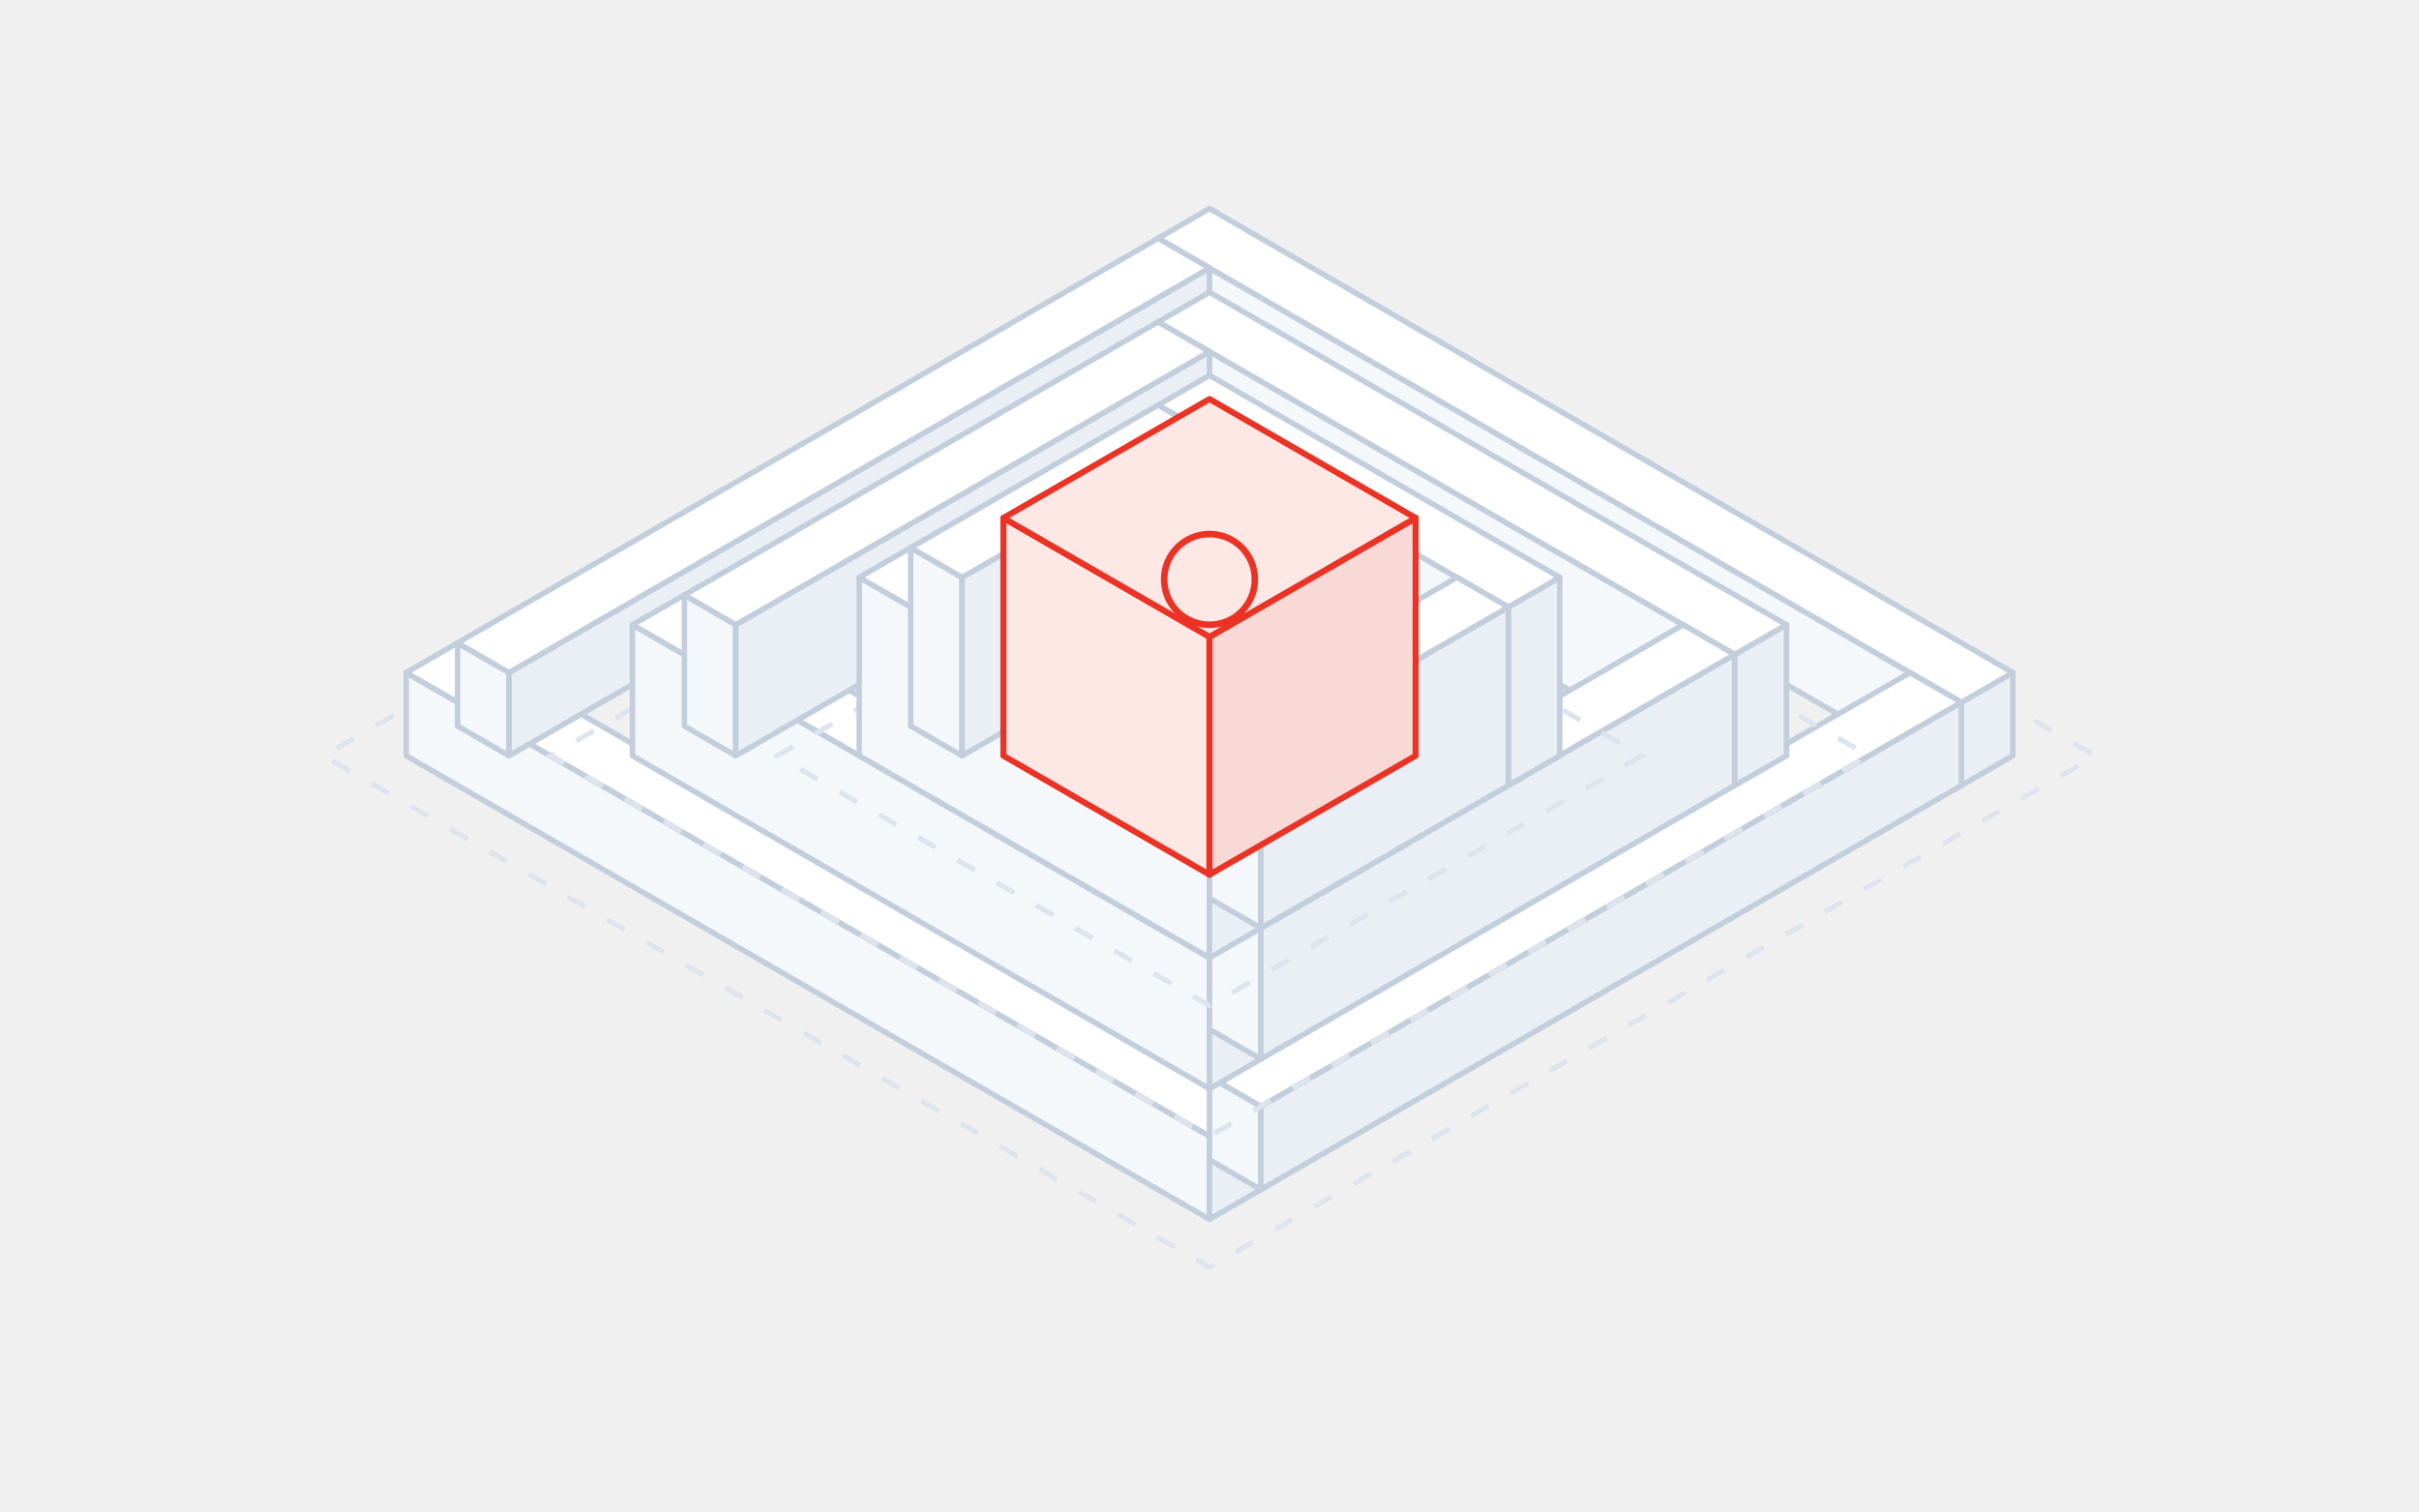
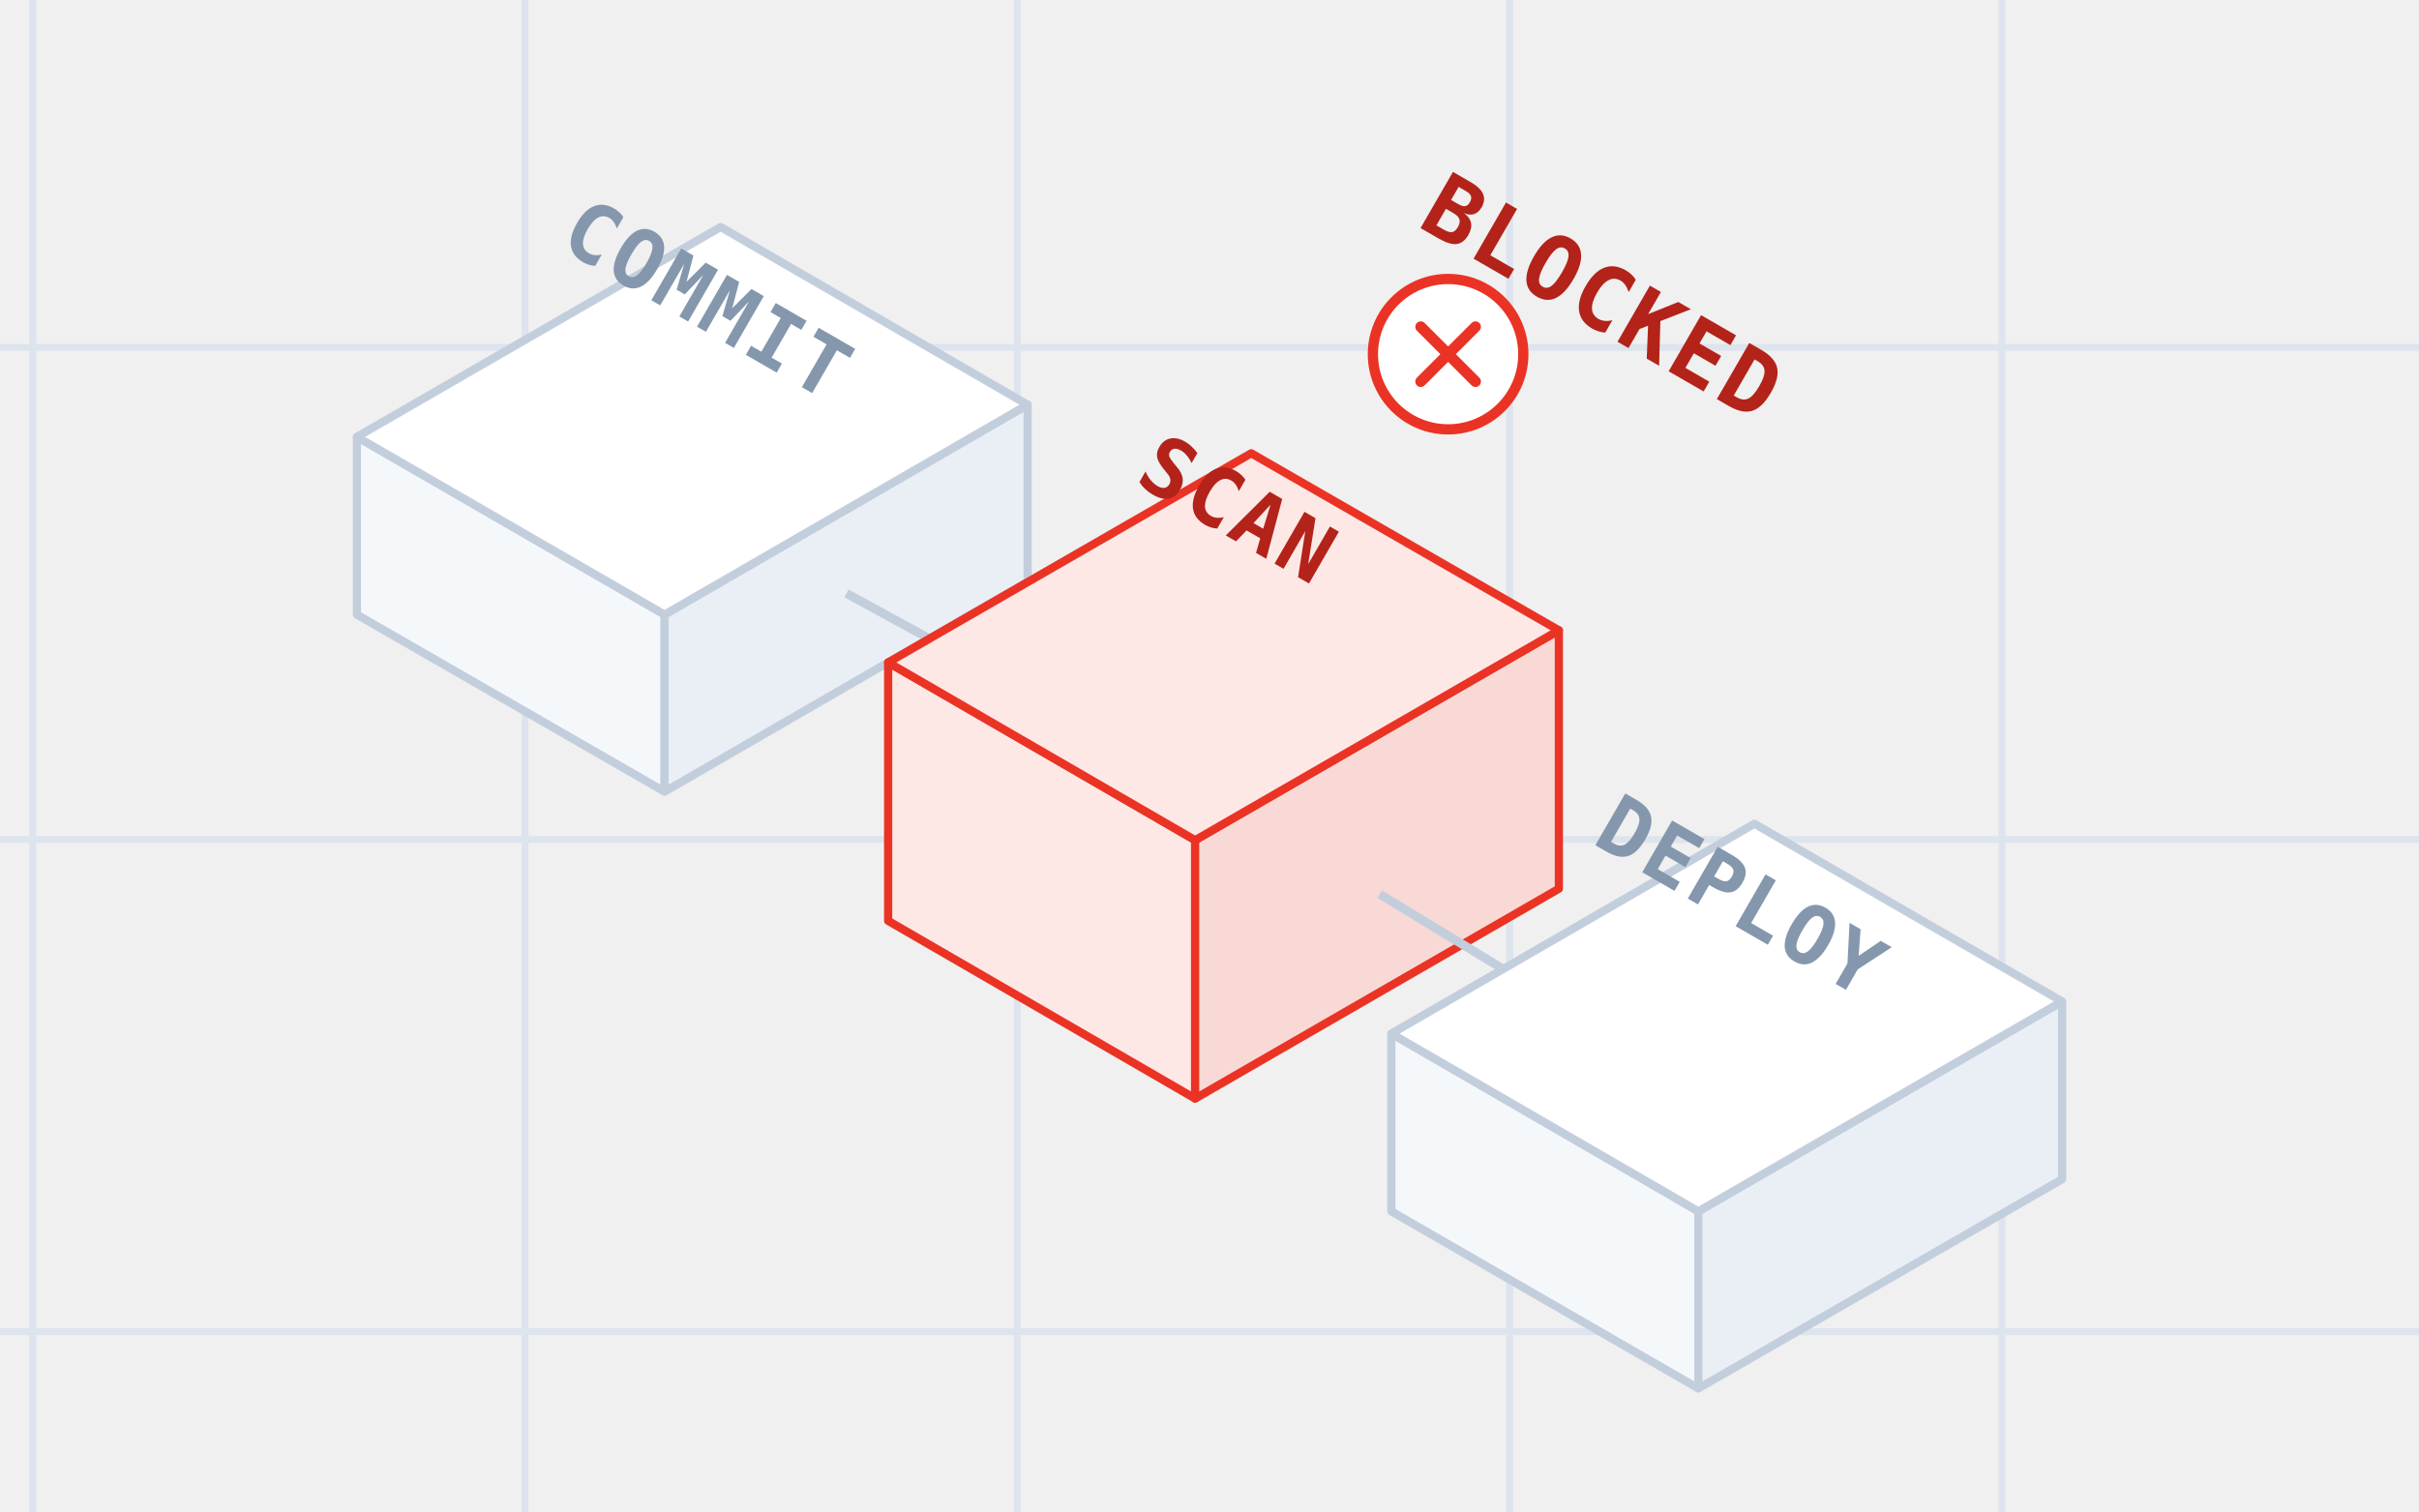
- <svg xmlns="http://www.w3.org/2000/svg" viewBox="0 0 480 300" width="480" height="300" fill="none" role="presentation">
+ <svg xmlns="http://www.w3.org/2000/svg" viewBox="67.2 21.2 353.8 221.1" width="480" height="300" fill="none" role="presentation">
  <style>
    .fl-security { animation: fl-security 6s ease-in-out infinite; transform-origin: center; }
    @keyframes fl-security { 0%,100% { transform: translateY(0) } 50% { transform: translateY(-5px) } }
    .pulse-security { animation: pulse-security 3.2s ease-in-out infinite; transform-origin: center; }
    @keyframes pulse-security { 0%,100% { opacity: .35 } 50% { opacity: 1 } }
    .draw-security { stroke-dasharray: 220; animation: draw-security 5s ease-in-out infinite; }
    @keyframes draw-security { 0% { stroke-dashoffset: 220 } 45%,100% { stroke-dashoffset: 0 } }

    @media (prefers-reduced-motion: reduce) {
      .fl-security, .pulse-security, .draw-security { animation: none; }
      .draw-security { stroke-dasharray: none; }
    }
  </style>
-   <polygon points="240.0,48.5 415.8,150.0 240.0,251.5 64.2,150.0" fill="none" stroke="#dde4ed" stroke-width="1" stroke-dasharray="4 5" />
-   <polygon points="229.8,47.3 389.2,139.4 389.2,155.9 229.8,63.9" fill="#f5f8fb" stroke="#c3cedd" stroke-width="1.1" stroke-linejoin="round" />
-   <polygon points="399.4,133.5 389.2,139.4 389.2,155.9 399.4,150.0" fill="#eaeff6" stroke="#c3cedd" stroke-width="1.1" stroke-linejoin="round" />
-   <polygon points="240.0,41.4 399.4,133.5 389.2,139.4 229.8,47.3" fill="#ffffff" stroke="#c3cedd" stroke-width="1.1" stroke-linejoin="round" />
-   <polygon points="80.6,133.5 240.0,225.5 240.0,242.0 80.6,150.0" fill="#f5f8fb" stroke="#c3cedd" stroke-width="1.1" stroke-linejoin="round" />
-   <polygon points="250.2,219.6 240.0,225.5 240.0,242.0 250.2,236.1" fill="#eaeff6" stroke="#c3cedd" stroke-width="1.1" stroke-linejoin="round" />
-   <polygon points="90.8,127.6 250.2,219.6 240.0,225.5 80.6,133.5" fill="#ffffff" stroke="#c3cedd" stroke-width="1.1" stroke-linejoin="round" />
-   <polygon points="90.8,127.6 101.0,133.5 101.0,150.0 90.8,144.1" fill="#f5f8fb" stroke="#c3cedd" stroke-width="1.1" stroke-linejoin="round" />
-   <polygon points="240.0,53.2 101.0,133.5 101.0,150.0 240.0,69.8" fill="#eaeff6" stroke="#c3cedd" stroke-width="1.1" stroke-linejoin="round" />
-   <polygon points="229.8,47.3 240.0,53.2 101.0,133.5 90.8,127.6" fill="#ffffff" stroke="#c3cedd" stroke-width="1.1" stroke-linejoin="round" />
-   <polygon points="240.0,213.7 250.2,219.6 250.2,236.1 240.0,230.2" fill="#f5f8fb" stroke="#c3cedd" stroke-width="1.1" stroke-linejoin="round" />
-   <polygon points="389.2,139.4 250.2,219.6 250.2,236.1 389.2,155.9" fill="#eaeff6" stroke="#c3cedd" stroke-width="1.1" stroke-linejoin="round" />
-   <polygon points="379.0,133.5 389.2,139.4 250.2,219.6 240.0,213.7" fill="#ffffff" stroke="#c3cedd" stroke-width="1.1" stroke-linejoin="round" />
-   <polygon points="240.0,74.5 370.8,150.0 240.0,225.5 109.2,150.0" fill="none" stroke="#dde4ed" stroke-width="1" stroke-dasharray="4 5" />
-   <polygon points="229.8,63.9 344.2,129.9 344.2,155.9 229.8,89.8" fill="#f5f8fb" stroke="#c3cedd" stroke-width="1.1" stroke-linejoin="round" />
-   <polygon points="354.5,124.0 344.2,129.9 344.2,155.9 354.5,150.0" fill="#eaeff6" stroke="#c3cedd" stroke-width="1.1" stroke-linejoin="round" />
-   <polygon points="240.0,58.0 354.5,124.0 344.2,129.9 229.8,63.9" fill="#ffffff" stroke="#c3cedd" stroke-width="1.1" stroke-linejoin="round" />
-   <polygon points="125.5,124.0 240.0,190.1 240.0,216.1 125.5,150.0" fill="#f5f8fb" stroke="#c3cedd" stroke-width="1.1" stroke-linejoin="round" />
-   <polygon points="250.2,184.2 240.0,190.1 240.0,216.1 250.2,210.2" fill="#eaeff6" stroke="#c3cedd" stroke-width="1.1" stroke-linejoin="round" />
-   <polygon points="135.8,118.1 250.2,184.2 240.0,190.1 125.5,124.0" fill="#ffffff" stroke="#c3cedd" stroke-width="1.1" stroke-linejoin="round" />
-   <polygon points="135.8,118.1 146.0,124.0 146.0,150.0 135.8,144.1" fill="#f5f8fb" stroke="#c3cedd" stroke-width="1.1" stroke-linejoin="round" />
-   <polygon points="240.0,69.8 146.0,124.0 146.0,150.0 240.0,95.7" fill="#eaeff6" stroke="#c3cedd" stroke-width="1.1" stroke-linejoin="round" />
-   <polygon points="229.8,63.9 240.0,69.8 146.0,124.0 135.8,118.1" fill="#ffffff" stroke="#c3cedd" stroke-width="1.1" stroke-linejoin="round" />
-   <polygon points="240.0,178.3 250.2,184.2 250.2,210.2 240.0,204.3" fill="#f5f8fb" stroke="#c3cedd" stroke-width="1.1" stroke-linejoin="round" />
-   <polygon points="344.2,129.9 250.2,184.2 250.2,210.2 344.2,155.9" fill="#eaeff6" stroke="#c3cedd" stroke-width="1.1" stroke-linejoin="round" />
-   <polygon points="334.0,124.0 344.2,129.9 250.2,184.2 240.0,178.3" fill="#ffffff" stroke="#c3cedd" stroke-width="1.1" stroke-linejoin="round" />
-   <polygon points="240.0,100.4 325.8,150.0 240.0,199.6 154.2,150.0" fill="none" stroke="#dde4ed" stroke-width="1" stroke-dasharray="4 5" />
-   <polygon points="229.8,80.4 299.3,120.5 299.3,155.9 229.8,115.8" fill="#f5f8fb" stroke="#c3cedd" stroke-width="1.1" stroke-linejoin="round" />
-   <polygon points="309.5,114.6 299.3,120.5 299.3,155.9 309.5,150.0" fill="#eaeff6" stroke="#c3cedd" stroke-width="1.1" stroke-linejoin="round" />
-   <polygon points="240.0,74.5 309.5,114.6 299.3,120.5 229.8,80.4" fill="#ffffff" stroke="#c3cedd" stroke-width="1.1" stroke-linejoin="round" />
-   <polygon points="170.5,114.6 240.0,154.7 240.0,190.1 170.5,150.0" fill="#f5f8fb" stroke="#c3cedd" stroke-width="1.1" stroke-linejoin="round" />
-   <polygon points="250.2,148.8 240.0,154.7 240.0,190.1 250.2,184.2" fill="#eaeff6" stroke="#c3cedd" stroke-width="1.1" stroke-linejoin="round" />
-   <polygon points="180.7,108.7 250.2,148.8 240.0,154.7 170.5,114.6" fill="#ffffff" stroke="#c3cedd" stroke-width="1.1" stroke-linejoin="round" />
-   <polygon points="180.7,108.7 190.9,114.6 190.9,150.0 180.7,144.1" fill="#f5f8fb" stroke="#c3cedd" stroke-width="1.1" stroke-linejoin="round" />
-   <polygon points="240.0,86.3 190.9,114.6 190.9,150.0 240.0,121.7" fill="#eaeff6" stroke="#c3cedd" stroke-width="1.1" stroke-linejoin="round" />
-   <polygon points="229.8,80.4 240.0,86.3 190.9,114.6 180.7,108.7" fill="#ffffff" stroke="#c3cedd" stroke-width="1.1" stroke-linejoin="round" />
-   <polygon points="240.0,142.9 250.2,148.8 250.2,184.2 240.0,178.3" fill="#f5f8fb" stroke="#c3cedd" stroke-width="1.1" stroke-linejoin="round" />
-   <polygon points="299.3,120.5 250.2,148.8 250.2,184.2 299.3,155.9" fill="#eaeff6" stroke="#c3cedd" stroke-width="1.1" stroke-linejoin="round" />
-   <polygon points="289.1,114.6 299.3,120.5 250.2,148.8 240.0,142.9" fill="#ffffff" stroke="#c3cedd" stroke-width="1.1" stroke-linejoin="round" />
-   <polygon points="199.1,102.8 240.0,126.4 240.0,173.6 199.1,150.0" fill="#fde8e6" stroke="#ea3324" stroke-width="1.2" stroke-linejoin="round" />
-   <polygon points="280.9,102.8 240.0,126.4 240.0,173.6 280.9,150.0" fill="#f9d9d5" stroke="#ea3324" stroke-width="1.2" stroke-linejoin="round" />
-   <polygon points="240.0,79.2 280.9,102.8 240.0,126.4 199.1,102.8" fill="#fde8e6" stroke="#ea3324" stroke-width="1.2" stroke-linejoin="round" />
-   <circle class="pulse-security" cx="240" cy="115" r="9" fill="none" stroke="#ea3324" stroke-width="1.3" />
+   <path d="M0 0V300" stroke="#dde4ed" stroke-width="1" />
+   <path d="M72 0V300" stroke="#dde4ed" stroke-width="1" />
+   <path d="M144 0V300" stroke="#dde4ed" stroke-width="1" />
+   <path d="M216 0V300" stroke="#dde4ed" stroke-width="1" />
+   <path d="M288 0V300" stroke="#dde4ed" stroke-width="1" />
+   <path d="M360 0V300" stroke="#dde4ed" stroke-width="1" />
+   <path d="M432 0V300" stroke="#dde4ed" stroke-width="1" />
+   <path d="M0 0H480" stroke="#dde4ed" stroke-width="1" />
+   <path d="M0 72H480" stroke="#dde4ed" stroke-width="1" />
+   <path d="M0 144H480" stroke="#dde4ed" stroke-width="1" />
+   <path d="M0 216H480" stroke="#dde4ed" stroke-width="1" />
+   <path d="M0 288H480" stroke="#dde4ed" stroke-width="1" />
+   <polygon points="119.4,85.1 164.4,111.1 164.4,137.0 119.4,111.1" fill="#f5f8fb" stroke="#c3cedd" stroke-width="1.2" stroke-linejoin="round" />
+   <polygon points="217.5,80.4 164.4,111.1 164.4,137.0 217.5,106.3" fill="#eaeff6" stroke="#c3cedd" stroke-width="1.2" stroke-linejoin="round" />
+   <polygon points="172.6,54.4 217.5,80.4 164.4,111.1 119.4,85.1" fill="#ffffff" stroke="#c3cedd" stroke-width="1.2" stroke-linejoin="round" />
+   <g transform="translate(168.5,68.6) rotate(30)">
+     <text x="0" y="0" font-family="ui-monospace,SFMono-Regular,Menlo,monospace" font-size="12" font-weight="600" fill="#8497ad" text-anchor="middle" letter-spacing="0.5">COMMIT</text>
+   </g>
+   <path d="M191 108L224 126" stroke="#c3cedd" stroke-width="1.3" />
+   <polygon points="197.1,118.1 242.0,144.1 242.0,181.9 197.1,155.9" fill="#fde8e6" stroke="#ea3324" stroke-width="1.2" stroke-linejoin="round" />
+   <polygon points="295.2,113.4 242.0,144.1 242.0,181.9 295.2,151.2" fill="#f9d9d5" stroke="#ea3324" stroke-width="1.2" stroke-linejoin="round" />
+   <polygon points="250.2,87.5 295.2,113.4 242.0,144.1 197.1,118.1" fill="#fde8e6" stroke="#ea3324" stroke-width="1.2" stroke-linejoin="round" />
+   <g transform="translate(246.1,99.3) rotate(30)">
+     <text x="0" y="0" font-family="ui-monospace,SFMono-Regular,Menlo,monospace" font-size="12" font-weight="600" fill="#b3231a" text-anchor="middle" letter-spacing="0.5">SCAN</text>
+   </g>
+   <path d="M269 152L297 169" stroke="#c3cedd" stroke-width="1.3" />
+   <polygon points="270.7,172.4 315.6,198.4 315.6,224.3 270.7,198.4" fill="#f5f8fb" stroke="#c3cedd" stroke-width="1.2" stroke-linejoin="round" />
+   <polygon points="368.8,167.7 315.6,198.4 315.6,224.3 368.8,193.7" fill="#eaeff6" stroke="#c3cedd" stroke-width="1.2" stroke-linejoin="round" />
+   <polygon points="323.8,141.7 368.8,167.7 315.6,198.4 270.7,172.4" fill="#ffffff" stroke="#c3cedd" stroke-width="1.2" stroke-linejoin="round" />
+   <g transform="translate(319.7,155.9) rotate(30)">
+     <text x="0" y="0" font-family="ui-monospace,SFMono-Regular,Menlo,monospace" font-size="12" font-weight="600" fill="#8497ad" text-anchor="middle" letter-spacing="0.5">DEPLOY</text>
+   </g>
+   <g class="pulse-security">
+     <circle cx="279" cy="73" r="11" fill="#fff" stroke="#ea3324" stroke-width="1.5" />
+     <path d="M275 69l8 8M283 69l-8 8" stroke="#ea3324" stroke-width="1.6" stroke-linecap="round" />
+   </g>
+   <g transform="translate(299.3,68.6) rotate(30)">
+     <text x="0" y="0" font-family="ui-monospace,SFMono-Regular,Menlo,monospace" font-size="13" font-weight="600" fill="#b3231a" text-anchor="middle" letter-spacing="0.5">BLOCKED</text>
+   </g>
</svg>
